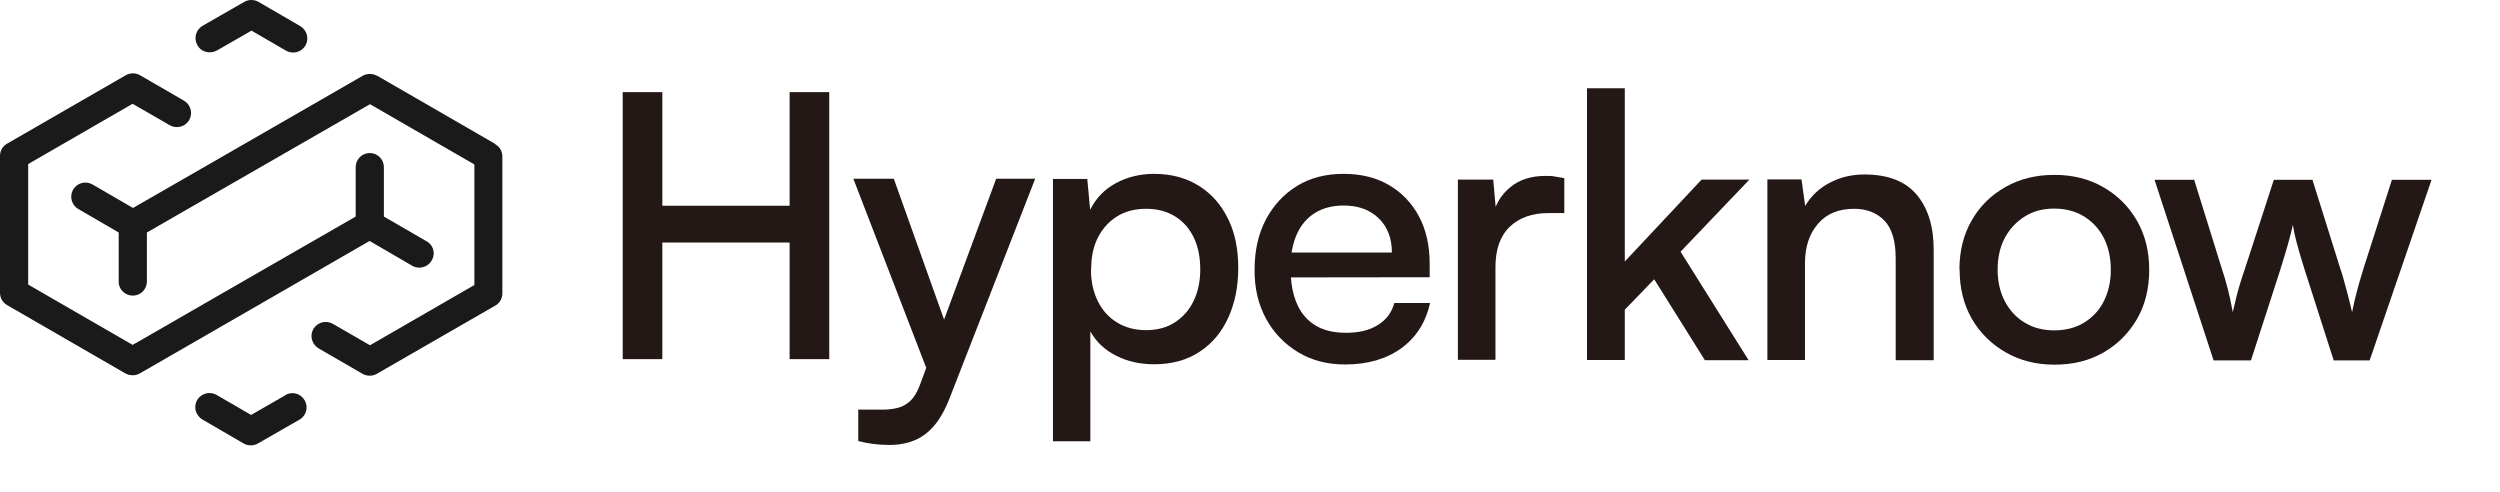
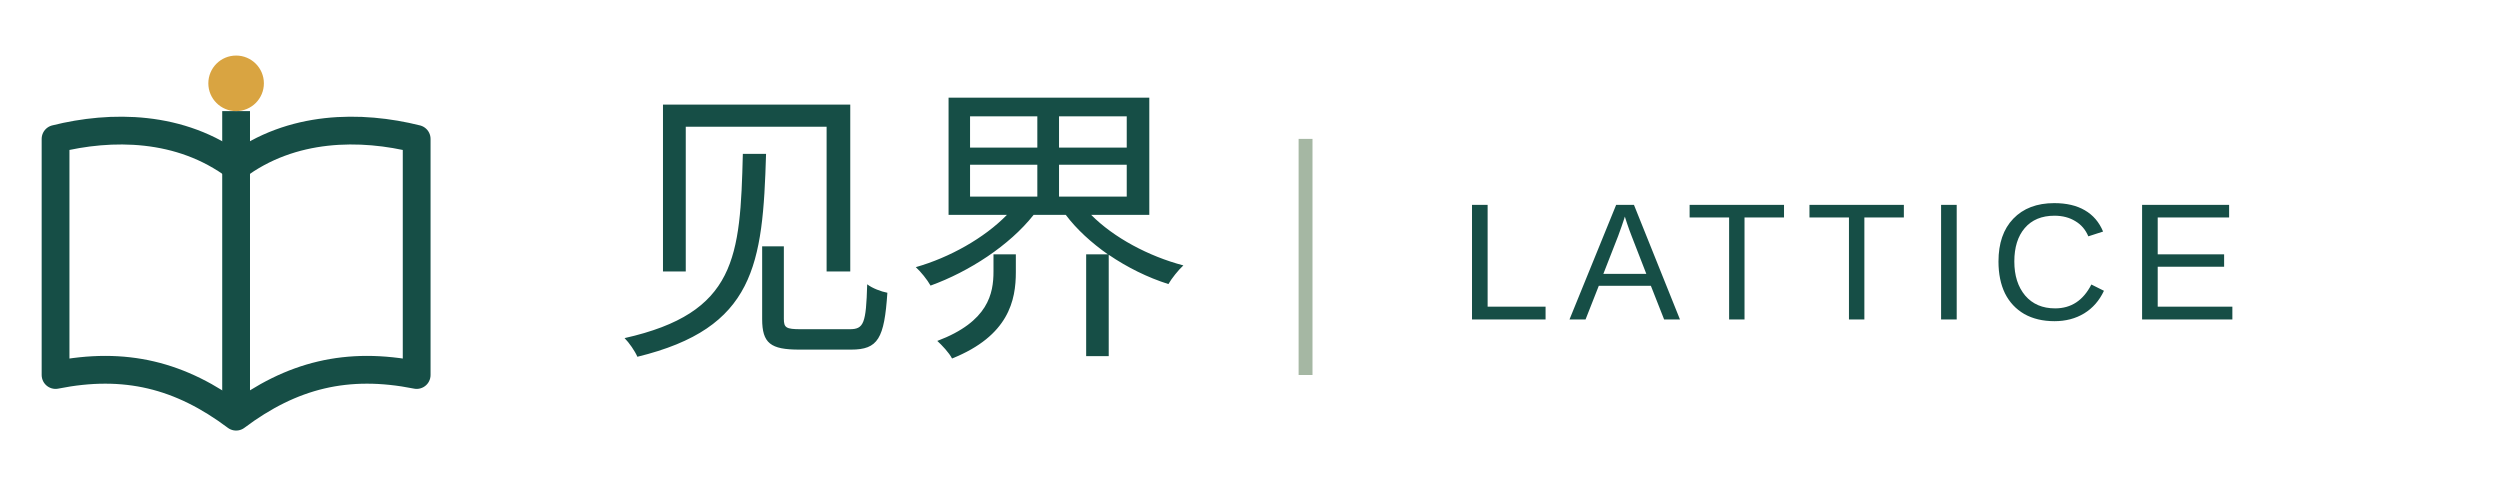
- <svg xmlns="http://www.w3.org/2000/svg" id="_图层_1" data-name="图层 1" viewBox="0 0 122.37 24.05">
-   <defs>
-     <style>
-       .cls-1 {
-         fill: #231815;
-       }
- 
-       .cls-2 {
-         fill: #1a1a1a;
-       }
-     </style>
-   </defs>
-   <path class="cls-2" d="m24.25,7.05l-5.8-3.35s-.01,0-.02,0c-.05-.03-.1-.05-.15-.06h0s-.1-.02-.15-.02h-.05s-.08,0-.12.02c-.02,0-.03,0-.04,0-.05.01-.11.04-.15.06l-5.8,3.34-5.46,3.14-1.98-1.15c-.33-.19-.76-.08-.95.25-.19.33-.08.76.25.95l1.98,1.15v2.42c0,.38.33.68.71.67.37-.01.66-.31.67-.67v-2.42s5.46-3.14,5.46-3.14h0l5.46-3.14,5.11,2.95v5.9s-5.11,2.95-5.11,2.95l-1.82-1.05c-.33-.19-.75-.08-.95.25-.19.33-.08.75.25.95h0l2.16,1.25c.21.12.48.12.69,0l5.8-3.34c.22-.12.35-.35.35-.6v-6.7c0-.25-.13-.48-.35-.6Z" />
-   <path class="cls-2" d="m10.27,2.56c.12,0,.24-.03.35-.09l1.69-.97,1.69.98c.33.19.75.08.95-.25.19-.33.08-.75-.25-.95h0L12.65.09c-.21-.12-.48-.12-.69,0l-2.04,1.17c-.33.19-.45.61-.26.95.12.22.35.35.6.35h0Z" />
-   <path class="cls-2" d="m13.98,19.34l-1.69.97-1.69-.98c-.33-.19-.75-.08-.95.25-.19.33-.08.75.25.95l2.03,1.18c.21.12.48.12.69,0l2.04-1.17c.33-.19.45-.61.25-.95-.19-.33-.61-.45-.95-.25h0Z" />
-   <path class="cls-2" d="m18.1,11.8l2.08,1.21c.1.06.22.09.35.09.38,0,.69-.31.7-.69,0-.25-.13-.48-.35-.6l-2.09-1.21v-2.42c0-.38-.31-.69-.69-.69s-.69.31-.69.69v2.42s-5.46,3.14-5.46,3.14h0l-5.19,2.99-.27.15-5.11-2.95v-5.9s5.11-2.95,5.11-2.95l1.82,1.05c.33.19.75.08.95-.25.19-.33.08-.75-.25-.95l-2.16-1.25c-.21-.12-.48-.12-.69,0L.35,7.03c-.22.12-.35.35-.35.6v6.7c0,.25.13.48.34.6l5.8,3.35h0s.08.03.12.05c.02,0,.04.02.05.02.03,0,.06,0,.09.01.03,0,.06.01.09.01h0c.12,0,.24-.03.35-.09l11.26-6.49Z" />
-   <g>
-     <path class="cls-1" d="m32.42,17.58h-1.94s0-13.07,0-13.07h1.94s0,5.56,0,5.56h6.23s0-5.56,0-5.56h1.94s0,13.07,0,13.07h-1.94s0-5.71,0-5.71h-6.23s0,5.7,0,5.7Z" />
-     <path class="cls-1" d="m43.75,8.75l3.02,8.46-1.08,1.71-3.92-10.17h1.98Zm-1.74,12.85v-1.55s1.19,0,1.19,0c.28,0,.53-.03.76-.09s.43-.18.61-.35c.18-.17.34-.44.47-.8l3.72-10.06h1.91s-4.22,10.82-4.22,10.82c-.31.78-.7,1.34-1.17,1.69s-1.05.52-1.75.52c-.28,0-.54-.02-.79-.05-.25-.03-.49-.08-.72-.14Z" />
-     <path class="cls-1" d="m51.54,21.61v-12.85s1.68,0,1.68,0l.14,1.51c.29-.58.71-1.01,1.27-1.31.56-.3,1.18-.45,1.86-.45.85,0,1.58.2,2.2.59s1.09.93,1.42,1.61c.34.68.5,1.49.5,2.41,0,.9-.16,1.7-.48,2.41-.32.71-.78,1.27-1.4,1.68-.61.41-1.36.62-2.23.62-.7,0-1.32-.14-1.87-.42s-.97-.67-1.26-1.19v5.38s-1.84,0-1.84,0Zm1.86-8.42c0,.58.11,1.09.33,1.54.22.45.53.8.94,1.05.4.25.88.38,1.43.38.55,0,1.03-.13,1.42-.39.4-.26.7-.61.91-1.05.21-.44.32-.95.32-1.53,0-.59-.1-1.1-.31-1.55-.21-.44-.51-.79-.91-1.04-.4-.25-.87-.38-1.42-.38-.55,0-1.03.12-1.43.37-.4.25-.71.59-.94,1.04s-.33.97-.33,1.56Z" />
-     <path class="cls-1" d="m65.83,17.84c-.86,0-1.63-.2-2.29-.6s-1.19-.94-1.57-1.64c-.38-.7-.57-1.5-.56-2.41,0-.92.18-1.74.55-2.44.37-.7.88-1.25,1.53-1.65.65-.4,1.41-.59,2.28-.59.85,0,1.59.18,2.22.55.63.37,1.12.88,1.47,1.54s.52,1.43.52,2.32v.65s-7.58.01-7.58.01l.04-1.22h5.69c0-.69-.21-1.25-.64-1.67-.43-.42-1-.63-1.72-.63-.54,0-1.01.12-1.4.36-.39.24-.69.59-.89,1.04-.21.46-.31,1.01-.31,1.66,0,1.03.23,1.82.69,2.36.46.54,1.13.81,2.01.81.64,0,1.16-.12,1.57-.38.41-.25.68-.61.81-1.08h1.75c-.21.94-.67,1.67-1.4,2.21-.73.53-1.65.8-2.76.8Z" />
-     <path class="cls-1" d="m76.57,8.72v1.71s-.78,0-.78,0c-.79,0-1.42.22-1.89.67-.47.45-.7,1.11-.7,1.97v4.54s-1.84,0-1.84,0v-8.82s1.73,0,1.73,0l.16,1.8h-.18c.12-.59.41-1.06.86-1.43.45-.37,1.02-.55,1.72-.55.16,0,.31,0,.45.03.14.02.3.05.47.08Z" />
-     <path class="cls-1" d="m79.53,17.62h-1.85s0-13.3,0-13.3h1.85s0,8.48,0,8.48l3.76-4.01h2.34s-3.37,3.53-3.37,3.53l3.33,5.31h-2.14s-2.48-3.96-2.48-3.96l-1.44,1.49v2.47Z" />
-     <path class="cls-1" d="m88.35,17.62h-1.84s0-8.84,0-8.84h1.67s.18,1.3.18,1.3c.29-.49.69-.87,1.21-1.14.52-.27,1.08-.4,1.69-.4,1.15,0,2,.33,2.56.99.55.66.83,1.55.83,2.68v5.42s-1.86,0-1.86,0v-4.99c0-.84-.18-1.45-.55-1.84-.37-.38-.86-.58-1.48-.58-.76,0-1.35.24-1.77.73-.43.49-.64,1.14-.64,1.95v4.72Z" />
-     <path class="cls-1" d="m95.91,13.2c0-.91.2-1.72.6-2.41.4-.7.95-1.24,1.66-1.64.7-.4,1.5-.59,2.39-.59.9,0,1.7.2,2.39.6.7.4,1.24.94,1.65,1.64.4.7.6,1.5.6,2.41,0,.91-.2,1.72-.6,2.41s-.95,1.24-1.65,1.64c-.7.4-1.49.59-2.39.59-.89,0-1.68-.2-2.38-.6-.7-.4-1.25-.94-1.66-1.64-.4-.7-.6-1.5-.6-2.41Zm1.87,0c0,.59.12,1.11.36,1.56.24.45.57.8.98,1.04.41.25.89.37,1.43.37.55,0,1.03-.12,1.45-.37.41-.25.74-.59.97-1.04.23-.45.35-.97.35-1.56,0-.6-.12-1.12-.35-1.57-.23-.44-.56-.79-.97-1.04-.41-.25-.9-.38-1.45-.38-.54,0-1.02.12-1.43.38-.41.25-.74.6-.98,1.04-.24.44-.36.97-.36,1.57Z" />
-     <path class="cls-1" d="m108.35,17.64l-2.89-8.84h1.94s1.35,4.34,1.35,4.34c.11.32.21.66.3,1.02.09.35.17.73.24,1.12.06-.26.12-.52.18-.76.06-.25.13-.48.2-.71s.14-.45.22-.67l1.41-4.34h1.89s1.36,4.34,1.36,4.34c.04.1.08.23.13.41.05.18.1.37.16.58.06.2.11.41.16.61.05.2.09.38.13.54.05-.24.1-.48.16-.72.06-.24.12-.48.19-.72.07-.24.14-.47.21-.7l1.39-4.34h1.94s-3.03,8.84-3.03,8.84h-1.76s-1.42-4.43-1.42-4.43c-.16-.49-.28-.92-.38-1.29-.1-.37-.16-.67-.2-.91-.05.23-.12.51-.21.84-.09.33-.23.8-.42,1.4l-1.42,4.39h-1.82Z" />
+ <svg xmlns="http://www.w3.org/2000/svg" width="180" height="36" viewBox="0 0 180 36">
+   <g transform="translate(1 2)">
+     <path d="M16 10C12 7 7 7 3 8v17c5-1 9 0 13 3 4-3 8-4 13-3V8c-4-1-9-1-13 2Z" fill="none" stroke="#164E46" stroke-width="2" stroke-linejoin="round" />
+     <path d="M16 10v18M16 6v4" stroke="#164E46" stroke-width="2" />
+     <circle cx="16" cy="4" r="2" fill="#D9A441" />
  </g>
+   <text x="44" y="24" font-family="Georgia, Noto Serif SC, serif" font-size="21" fill="#164E46">见界</text>
+   <path d="M94 10v17" stroke="#A5B7A3" />
+   <text x="105" y="23" font-family="Arial, sans-serif" font-size="12" letter-spacing="1.3" fill="#164E46">LATTICE</text>
</svg>
